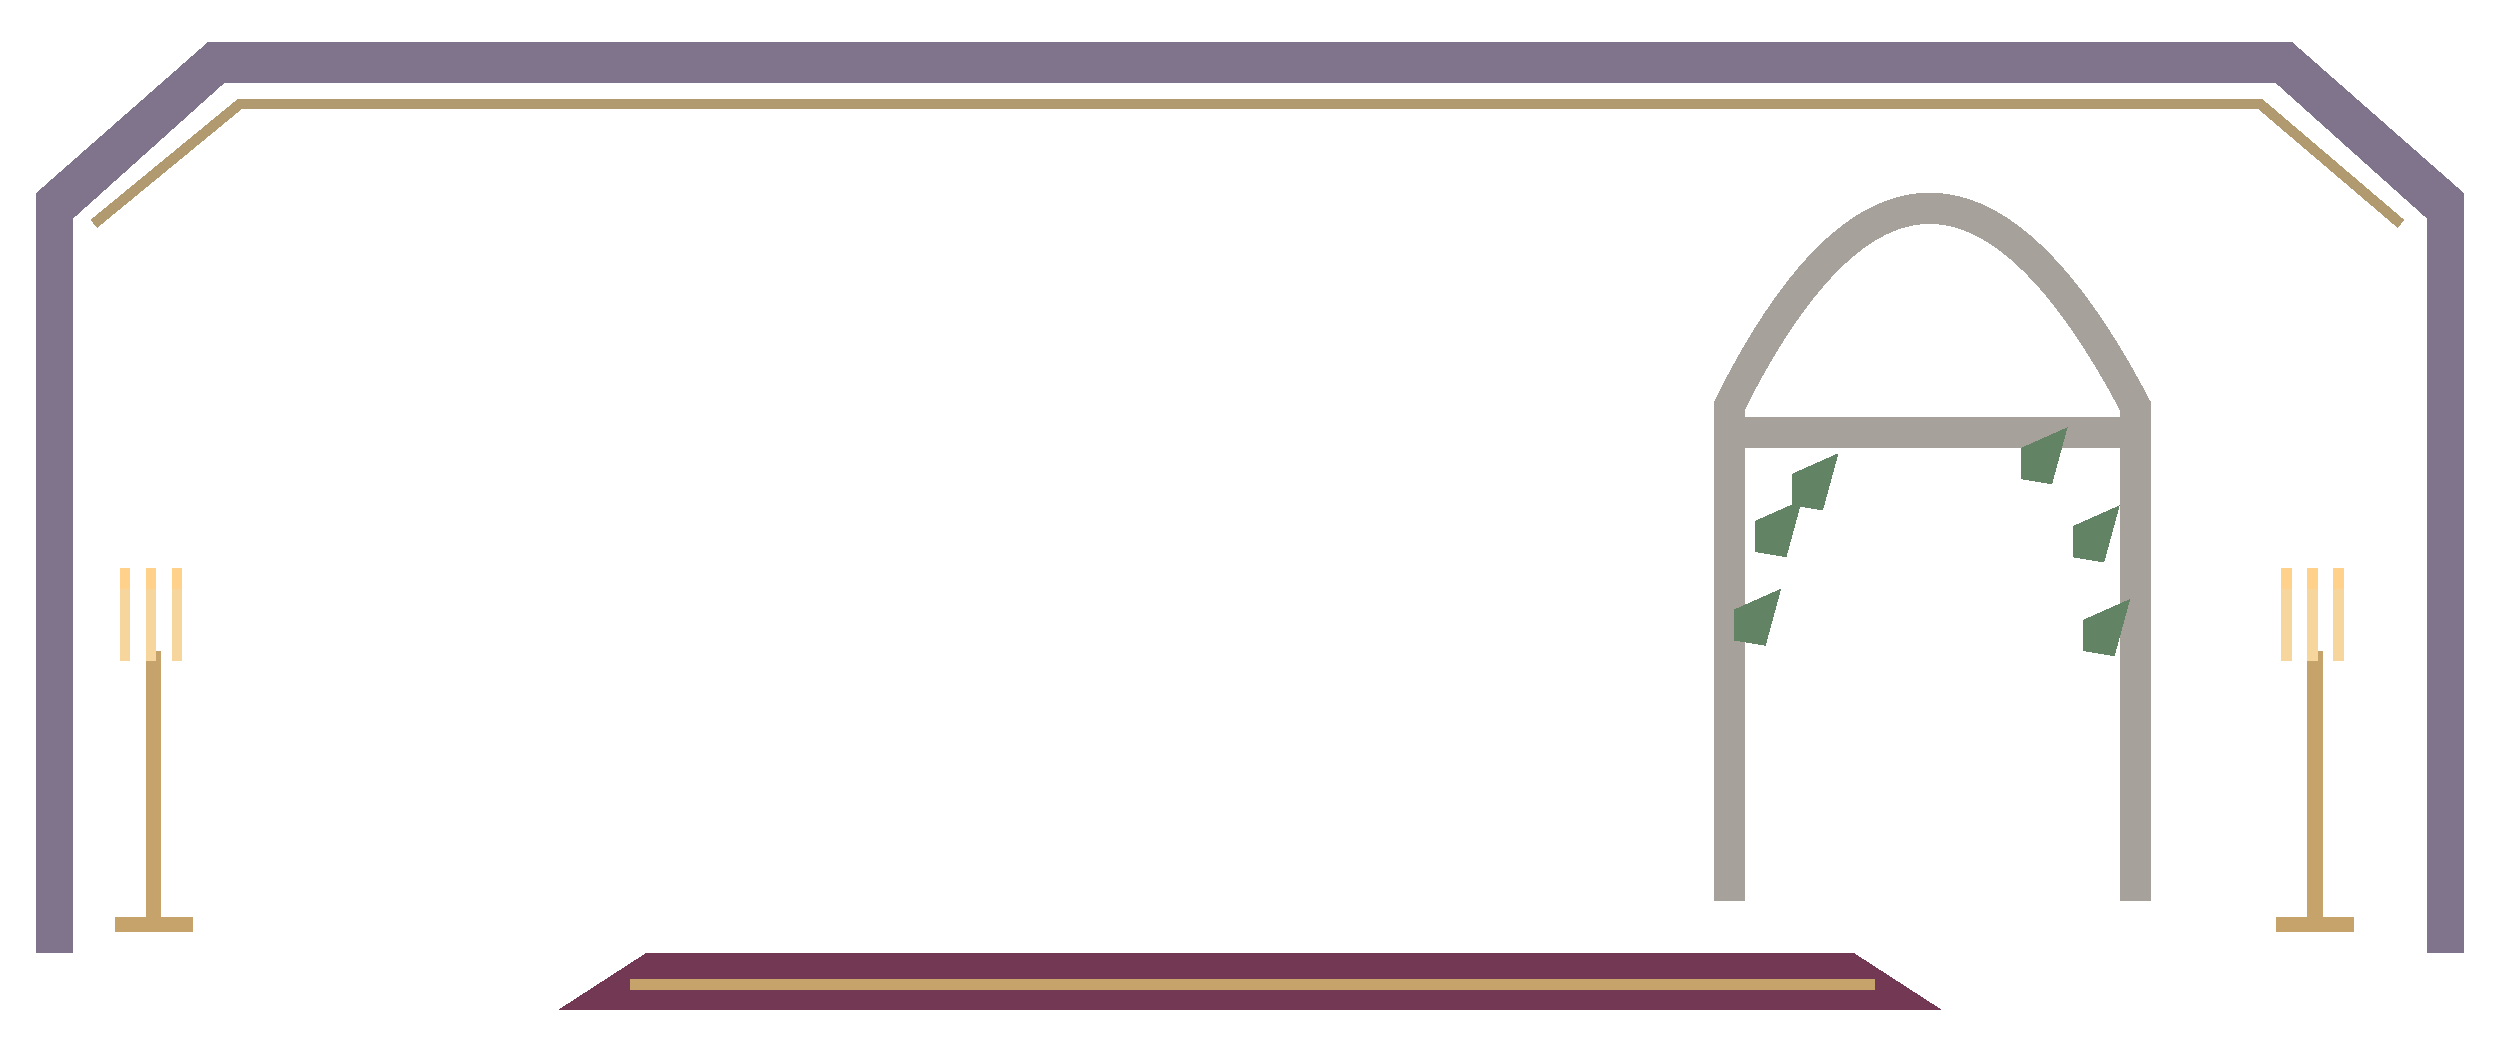
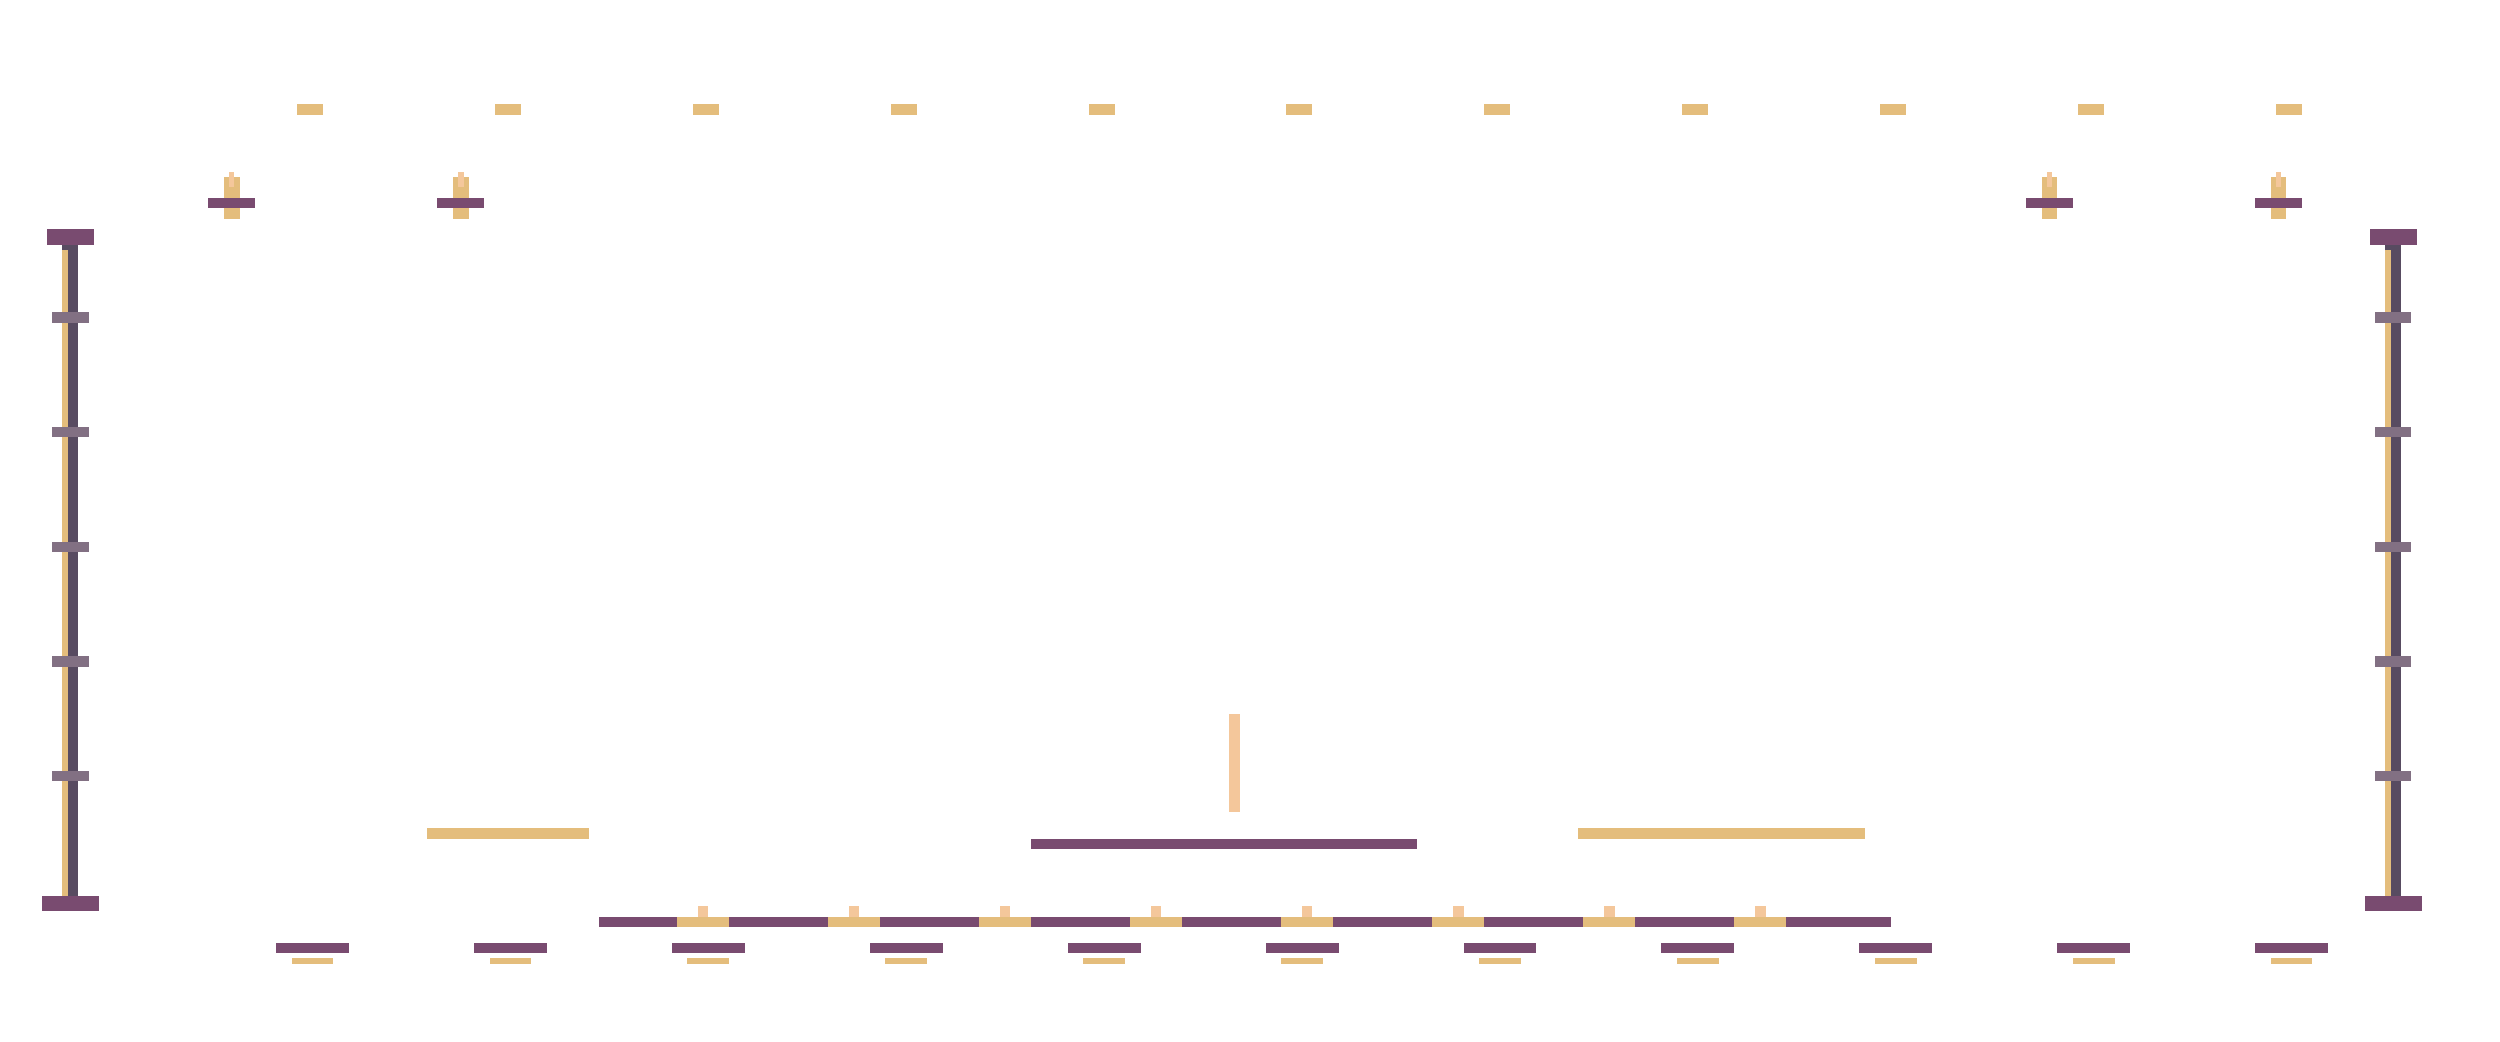
- <svg xmlns="http://www.w3.org/2000/svg" width="480" height="200" viewBox="0 0 480 200" shape-rendering="crispEdges">
-   <path d="M332 173V78Q370 2 410 78V173M334 83H409" stroke="#a6a29b" stroke-width="6" fill="none" />
-   <path d="M337 100l9-4-3 11-6-1z" fill="#628364" />
-   <path d="M344 91l9-4-3 11-6-1z" fill="#628364" />
-   <path d="M333 117l9-4-3 11-6-1z" fill="#628364" />
-   <path d="M398 101l9-4-3 11-6-1z" fill="#628364" />
-   <path d="M400 119l9-4-3 11-6-1z" fill="#628364" />
-   <path d="M388 86l9-4-3 11-6-1z" fill="#628364" />
-   <path d="M7 183V37L40 8H440l33 29v146h-7V42L437 16H43L14 42v141z" fill="#80738c" />
-   <path d="M18 43L46 20H434l27 23" fill="none" stroke="#b19970" stroke-width="2" />
-   <path d="M124 183h232l17 11H107z" fill="#733854" />
-   <rect x="121" y="188" width="239" height="2" fill="#c5a36a" />
-   <rect x="28" y="125" width="3" height="52" fill="#c5a36a" />
-   <rect x="22" y="176" width="15" height="3" fill="#c5a36a" />
-   <rect x="23" y="113" width="2" height="14" fill="#f6d69c" />
-   <rect x="23" y="109" width="2" height="4" fill="#ffd18a" />
-   <rect x="28" y="113" width="2" height="14" fill="#f6d69c" />
-   <rect x="28" y="109" width="2" height="4" fill="#ffd18a" />
-   <rect x="33" y="113" width="2" height="14" fill="#f6d69c" />
-   <rect x="33" y="109" width="2" height="4" fill="#ffd18a" />
-   <rect x="443" y="125" width="3" height="52" fill="#c5a36a" />
-   <rect x="437" y="176" width="15" height="3" fill="#c5a36a" />
-   <rect x="438" y="113" width="2" height="14" fill="#f6d69c" />
-   <rect x="438" y="109" width="2" height="4" fill="#ffd18a" />
-   <rect x="443" y="113" width="2" height="14" fill="#f6d69c" />
-   <rect x="443" y="109" width="2" height="4" fill="#ffd18a" />
-   <rect x="448" y="113" width="2" height="14" fill="#f6d69c" />
-   <rect x="448" y="109" width="2" height="4" fill="#ffd18a" />
+ <svg xmlns="http://www.w3.org/2000/svg" viewBox="0 0 480 200" shape-rendering="crispEdges">
+   <rect x="12" y="45" width="3" height="128" fill="#584b61" />
+   <rect x="12" y="48" width="1" height="125" fill="#e4bd7c" />
+   <rect x="9" y="44" width="9" height="3" fill="#794b70" />
+   <rect x="8" y="172" width="11" height="3" fill="#794b70" />
+   <rect x="10" y="60" width="7" height="2" fill="#827083" />
+   <rect x="10" y="82" width="7" height="2" fill="#827083" />
+   <rect x="10" y="104" width="7" height="2" fill="#827083" />
+   <rect x="10" y="126" width="7" height="2" fill="#827083" />
+   <rect x="10" y="148" width="7" height="2" fill="#827083" />
+   <rect x="458" y="45" width="3" height="128" fill="#584b61" />
+   <rect x="458" y="48" width="1" height="125" fill="#e4bd7c" />
+   <rect x="455" y="44" width="9" height="3" fill="#794b70" />
+   <rect x="454" y="172" width="11" height="3" fill="#794b70" />
+   <rect x="456" y="60" width="7" height="2" fill="#827083" />
+   <rect x="456" y="82" width="7" height="2" fill="#827083" />
+   <rect x="456" y="104" width="7" height="2" fill="#827083" />
+   <rect x="456" y="126" width="7" height="2" fill="#827083" />
+   <rect x="456" y="148" width="7" height="2" fill="#827083" />
+   <rect x="53" y="181" width="14" height="2" fill="#794b70" />
+   <rect x="56" y="184" width="8" height="1" fill="#e4bd7c" />
+   <rect x="57" y="20" width="5" height="2" fill="#e4bd7c" />
+   <rect x="91" y="181" width="14" height="2" fill="#794b70" />
+   <rect x="94" y="184" width="8" height="1" fill="#e4bd7c" />
+   <rect x="95" y="20" width="5" height="2" fill="#e4bd7c" />
+   <rect x="129" y="181" width="14" height="2" fill="#794b70" />
+   <rect x="132" y="184" width="8" height="1" fill="#e4bd7c" />
+   <rect x="133" y="20" width="5" height="2" fill="#e4bd7c" />
+   <rect x="167" y="181" width="14" height="2" fill="#794b70" />
+   <rect x="170" y="184" width="8" height="1" fill="#e4bd7c" />
+   <rect x="171" y="20" width="5" height="2" fill="#e4bd7c" />
+   <rect x="205" y="181" width="14" height="2" fill="#794b70" />
+   <rect x="208" y="184" width="8" height="1" fill="#e4bd7c" />
+   <rect x="209" y="20" width="5" height="2" fill="#e4bd7c" />
+   <rect x="243" y="181" width="14" height="2" fill="#794b70" />
+   <rect x="246" y="184" width="8" height="1" fill="#e4bd7c" />
+   <rect x="247" y="20" width="5" height="2" fill="#e4bd7c" />
+   <rect x="281" y="181" width="14" height="2" fill="#794b70" />
+   <rect x="284" y="184" width="8" height="1" fill="#e4bd7c" />
+   <rect x="285" y="20" width="5" height="2" fill="#e4bd7c" />
+   <rect x="319" y="181" width="14" height="2" fill="#794b70" />
+   <rect x="322" y="184" width="8" height="1" fill="#e4bd7c" />
+   <rect x="323" y="20" width="5" height="2" fill="#e4bd7c" />
+   <rect x="357" y="181" width="14" height="2" fill="#794b70" />
+   <rect x="360" y="184" width="8" height="1" fill="#e4bd7c" />
+   <rect x="361" y="20" width="5" height="2" fill="#e4bd7c" />
+   <rect x="395" y="181" width="14" height="2" fill="#794b70" />
+   <rect x="398" y="184" width="8" height="1" fill="#e4bd7c" />
+   <rect x="399" y="20" width="5" height="2" fill="#e4bd7c" />
+   <rect x="433" y="181" width="14" height="2" fill="#794b70" />
+   <rect x="436" y="184" width="8" height="1" fill="#e4bd7c" />
+   <rect x="437" y="20" width="5" height="2" fill="#e4bd7c" />
+   <rect x="82" y="159" width="31" height="2" fill="#e4bd7c" />
+   <rect x="303" y="159" width="55" height="2" fill="#e4bd7c" />
+   <rect x="198" y="161" width="74" height="2" fill="#794b70" />
+   <rect x="236" y="137" width="2" height="19" fill="#f4c79b" />
+   <rect x="115" y="176" width="248" height="2" fill="#794b70" />
+   <rect x="43" y="34" width="3" height="8" fill="#e4bd7c" />
+   <rect x="40" y="38" width="9" height="2" fill="#794b70" />
+   <rect x="44" y="33" width="1" height="3" fill="#f4c79b" />
+   <rect x="87" y="34" width="3" height="8" fill="#e4bd7c" />
+   <rect x="84" y="38" width="9" height="2" fill="#794b70" />
+   <rect x="88" y="33" width="1" height="3" fill="#f4c79b" />
+   <rect x="392" y="34" width="3" height="8" fill="#e4bd7c" />
+   <rect x="389" y="38" width="9" height="2" fill="#794b70" />
+   <rect x="393" y="33" width="1" height="3" fill="#f4c79b" />
+   <rect x="436" y="34" width="3" height="8" fill="#e4bd7c" />
+   <rect x="433" y="38" width="9" height="2" fill="#794b70" />
+   <rect x="437" y="33" width="1" height="3" fill="#f4c79b" />
+   <rect x="130" y="176" width="10" height="2" fill="#e4bd7c" />
+   <rect x="134" y="174" width="2" height="2" fill="#f4c79b" />
+   <rect x="159" y="176" width="10" height="2" fill="#e4bd7c" />
+   <rect x="163" y="174" width="2" height="2" fill="#f4c79b" />
+   <rect x="188" y="176" width="10" height="2" fill="#e4bd7c" />
+   <rect x="192" y="174" width="2" height="2" fill="#f4c79b" />
+   <rect x="217" y="176" width="10" height="2" fill="#e4bd7c" />
+   <rect x="221" y="174" width="2" height="2" fill="#f4c79b" />
+   <rect x="246" y="176" width="10" height="2" fill="#e4bd7c" />
+   <rect x="250" y="174" width="2" height="2" fill="#f4c79b" />
+   <rect x="275" y="176" width="10" height="2" fill="#e4bd7c" />
+   <rect x="279" y="174" width="2" height="2" fill="#f4c79b" />
+   <rect x="304" y="176" width="10" height="2" fill="#e4bd7c" />
+   <rect x="308" y="174" width="2" height="2" fill="#f4c79b" />
+   <rect x="333" y="176" width="10" height="2" fill="#e4bd7c" />
+   <rect x="337" y="174" width="2" height="2" fill="#f4c79b" />
</svg>
